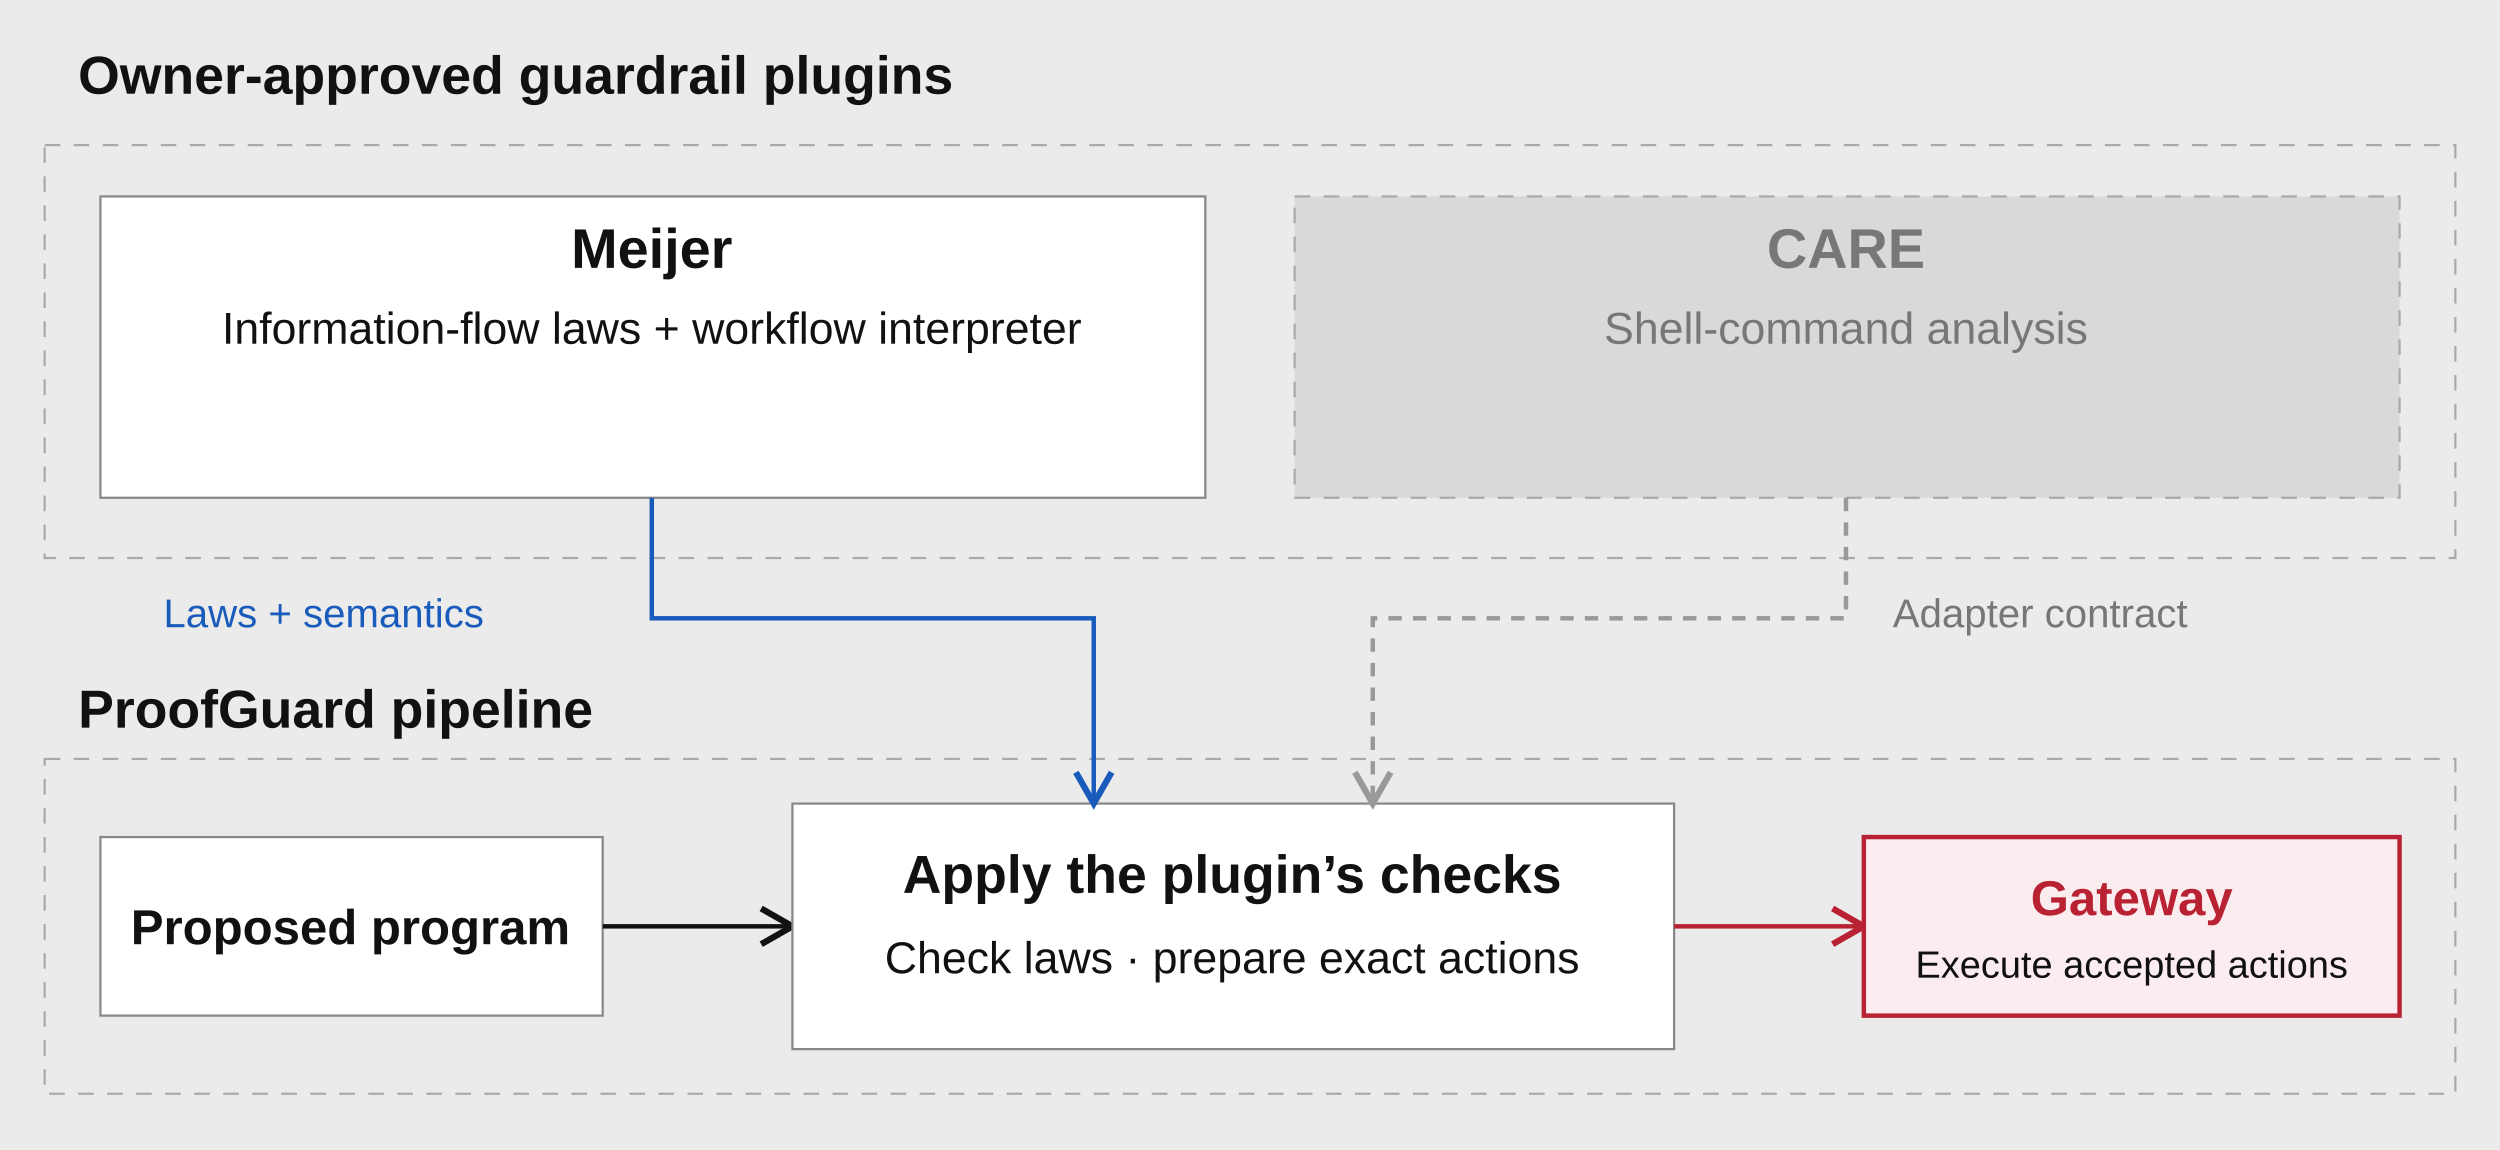
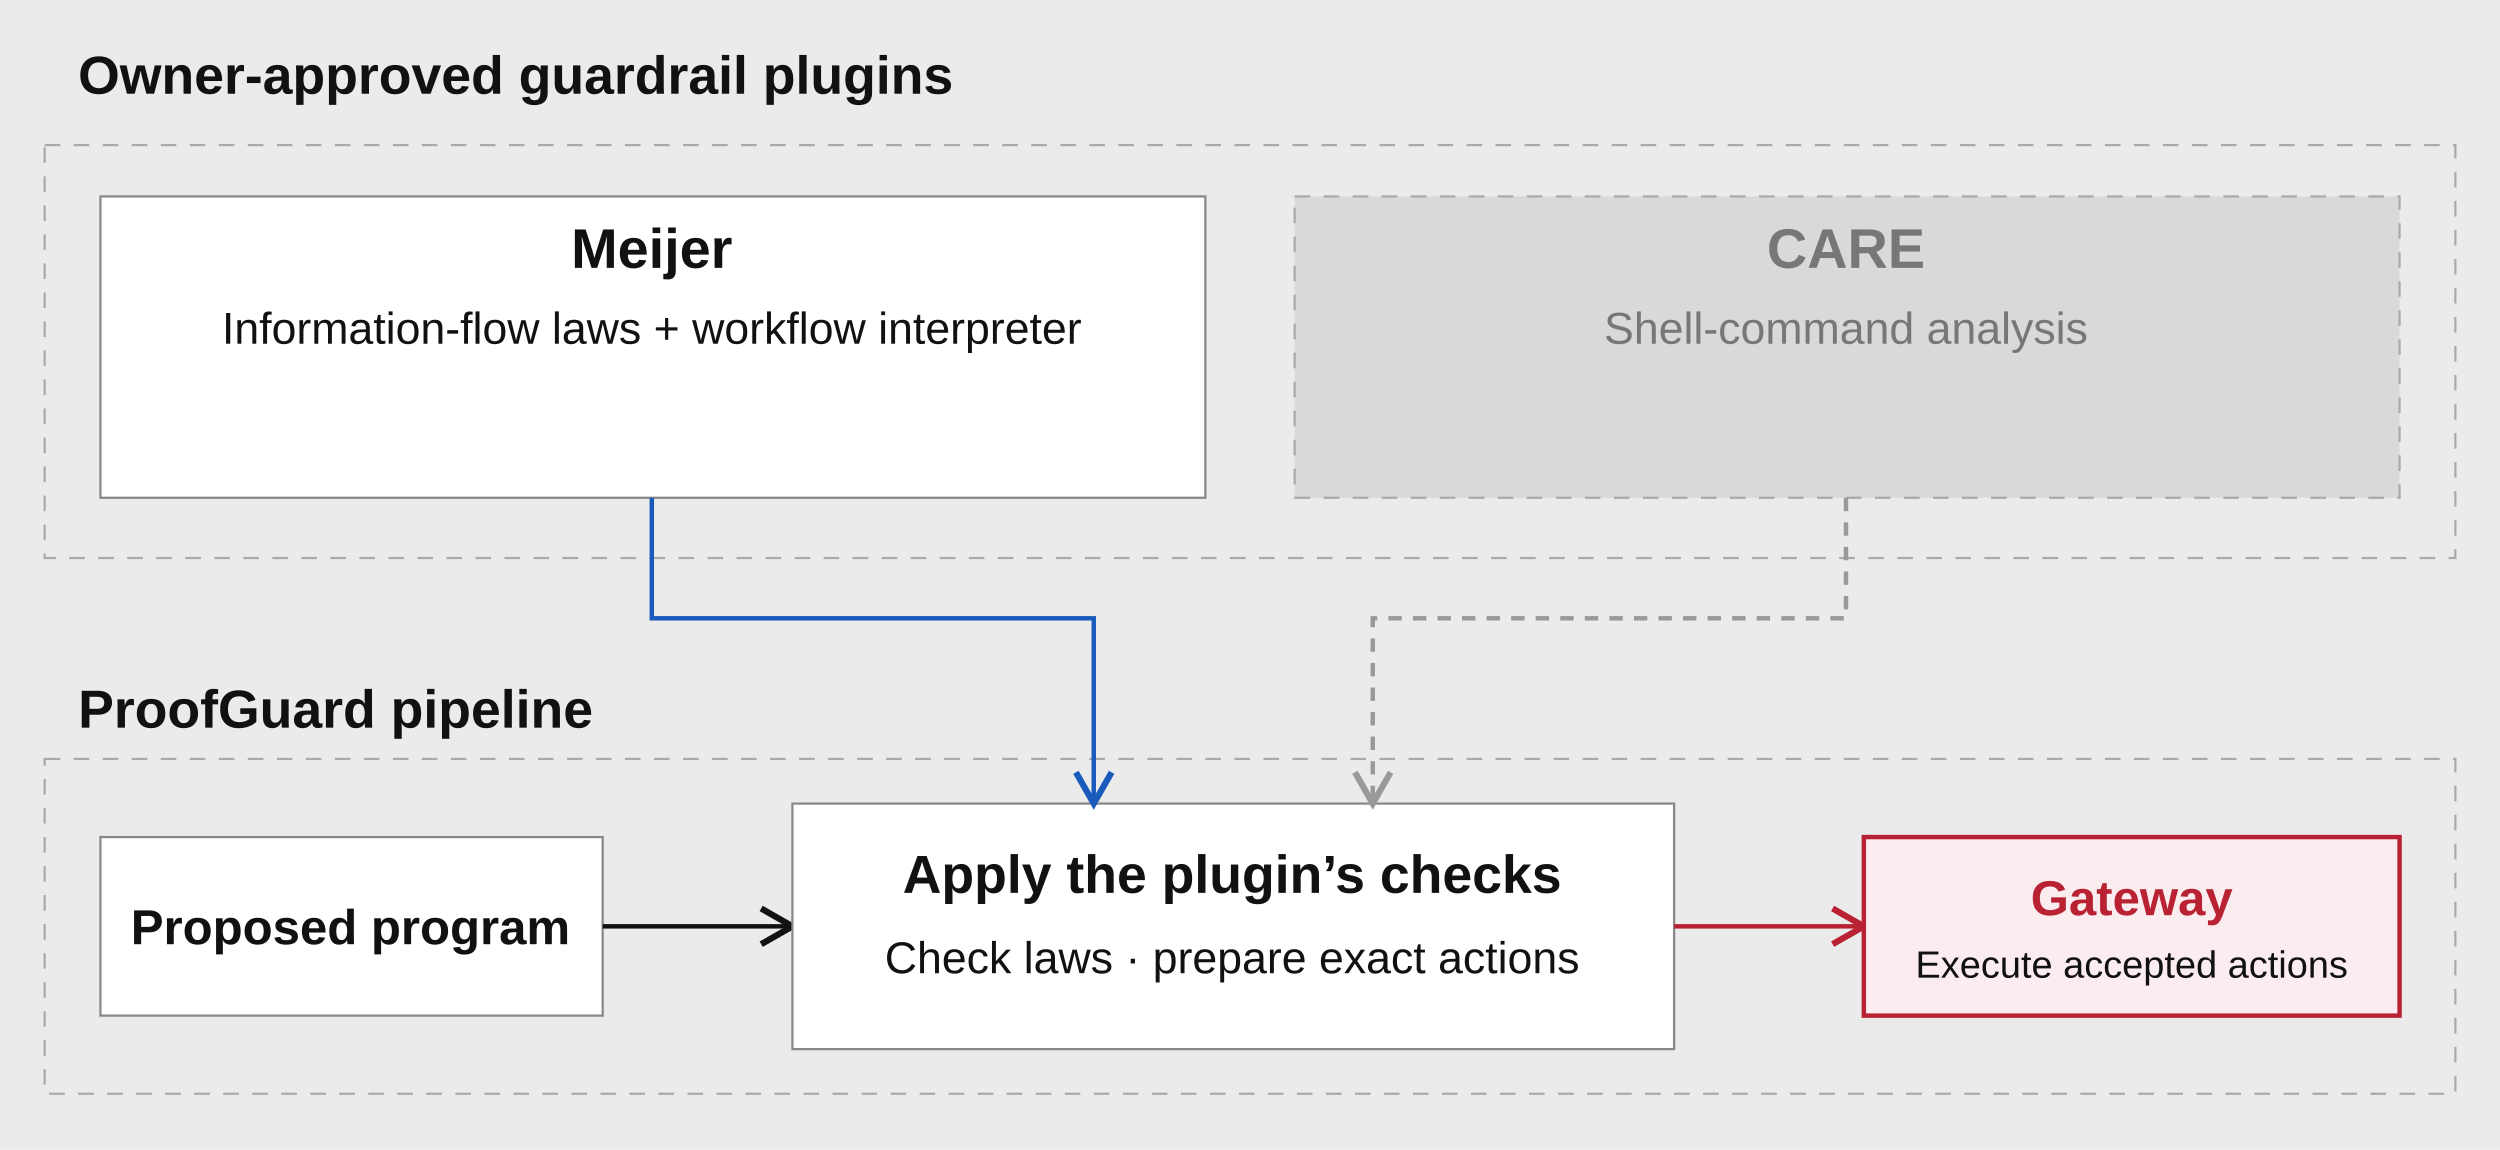
<svg xmlns="http://www.w3.org/2000/svg" width="1120" height="515" viewBox="0 0 1120 515" role="img" aria-label="Guardrails fill the checking stage of the ProofGuard foundation">
  <defs>
    <marker id="arrow-black" markerWidth="10" markerHeight="10" refX="8" refY="5" orient="auto">
      <path d="M1 1L8 5L1 9" fill="none" stroke="#111" stroke-width="1.4" />
    </marker>
    <marker id="arrow-red" markerWidth="10" markerHeight="10" refX="8" refY="5" orient="auto">
      <path d="M1 1L8 5L1 9" fill="none" stroke="#b92232" stroke-width="1.4" />
    </marker>
    <marker id="arrow-blue" markerWidth="10" markerHeight="10" refX="8" refY="5" orient="auto">
      <path d="M1 1L8 5L1 9" fill="none" stroke="#195bbb" stroke-width="1.4" />
    </marker>
    <marker id="arrow-gray" markerWidth="10" markerHeight="10" refX="8" refY="5" orient="auto">
      <path d="M1 1L8 5L1 9" fill="none" stroke="#999" stroke-width="1.4" />
    </marker>
  </defs>
  <g font-family="Arial, Helvetica, sans-serif">
    <rect width="1120" height="515" fill="#ebebeb" />
    <text x="35" y="42" text-anchor="start" font-size="24" font-weight="700" fill="#111">Owner-approved guardrail plugins</text>
    <rect x="20" y="65" width="1080" height="185" fill="#ebebeb" stroke="#aaa" stroke-width="1" stroke-dasharray="7 6" />
    <rect x="45" y="88" width="495" height="135" fill="white" stroke="#888" stroke-width="1" />
    <text x="292" y="120" text-anchor="middle" font-size="25" font-weight="700" fill="#111">Meijer</text>
    <text x="292" y="154" text-anchor="middle" font-size="20" font-weight="400" fill="#111">Information-flow laws + workflow interpreter</text>
    <rect x="580" y="88" width="495" height="135" fill="#d9d9d9" stroke="#aaa" stroke-width="1" stroke-dasharray="7 6" />
    <text x="827" y="120" text-anchor="middle" font-size="25" font-weight="700" fill="#777">CARE</text>
    <text x="827" y="154" text-anchor="middle" font-size="20" font-weight="400" fill="#777">Shell-command analysis</text>
    <text x="35" y="326" text-anchor="start" font-size="24" font-weight="700" fill="#111">ProofGuard pipeline</text>
    <rect x="20" y="340" width="1080" height="150" fill="#ebebeb" stroke="#aaa" stroke-width="1" stroke-dasharray="7 6" />
    <rect x="45" y="375" width="225" height="80" fill="white" stroke="#888" stroke-width="1" />
    <text x="157" y="423" text-anchor="middle" font-size="22" font-weight="700" fill="#111">Proposed program</text>
    <path d="M270 415H355" fill="none" stroke="#111" stroke-width="2" marker-end="url(#arrow-black)" />
    <rect x="355" y="360" width="395" height="110" fill="white" stroke="#888" stroke-width="1" />
    <text x="552" y="400" text-anchor="middle" font-size="24" font-weight="700" fill="#111">Apply the plugin’s checks</text>
    <text x="552" y="436" text-anchor="middle" font-size="20" font-weight="400" fill="#111">Check laws · prepare exact actions</text>
    <path d="M750 415H835" fill="none" stroke="#b92232" stroke-width="2" marker-end="url(#arrow-red)" />
    <rect x="835" y="375" width="240" height="80" fill="#fbedef" stroke="#b92232" stroke-width="2" />
    <text x="955" y="410" text-anchor="middle" font-size="22" font-weight="700" fill="#b92232">Gateway</text>
    <text x="955" y="438" text-anchor="middle" font-size="17" font-weight="400" fill="#111">Execute accepted actions</text>
    <path d="M292 223V277H490V360" fill="none" stroke="#195bbb" stroke-width="2" marker-end="url(#arrow-blue)" />
-     <text x="145" y="281" text-anchor="middle" font-size="18" font-weight="400" fill="#195bbb">Laws + semantics</text>
    <path d="M827 223V277H615V360" fill="none" stroke="#999" stroke-width="2" marker-end="url(#arrow-gray)" stroke-dasharray="6 5" />
-     <text x="914" y="281" text-anchor="middle" font-size="18" font-weight="400" fill="#777">Adapter contract</text>
  </g>
</svg>
